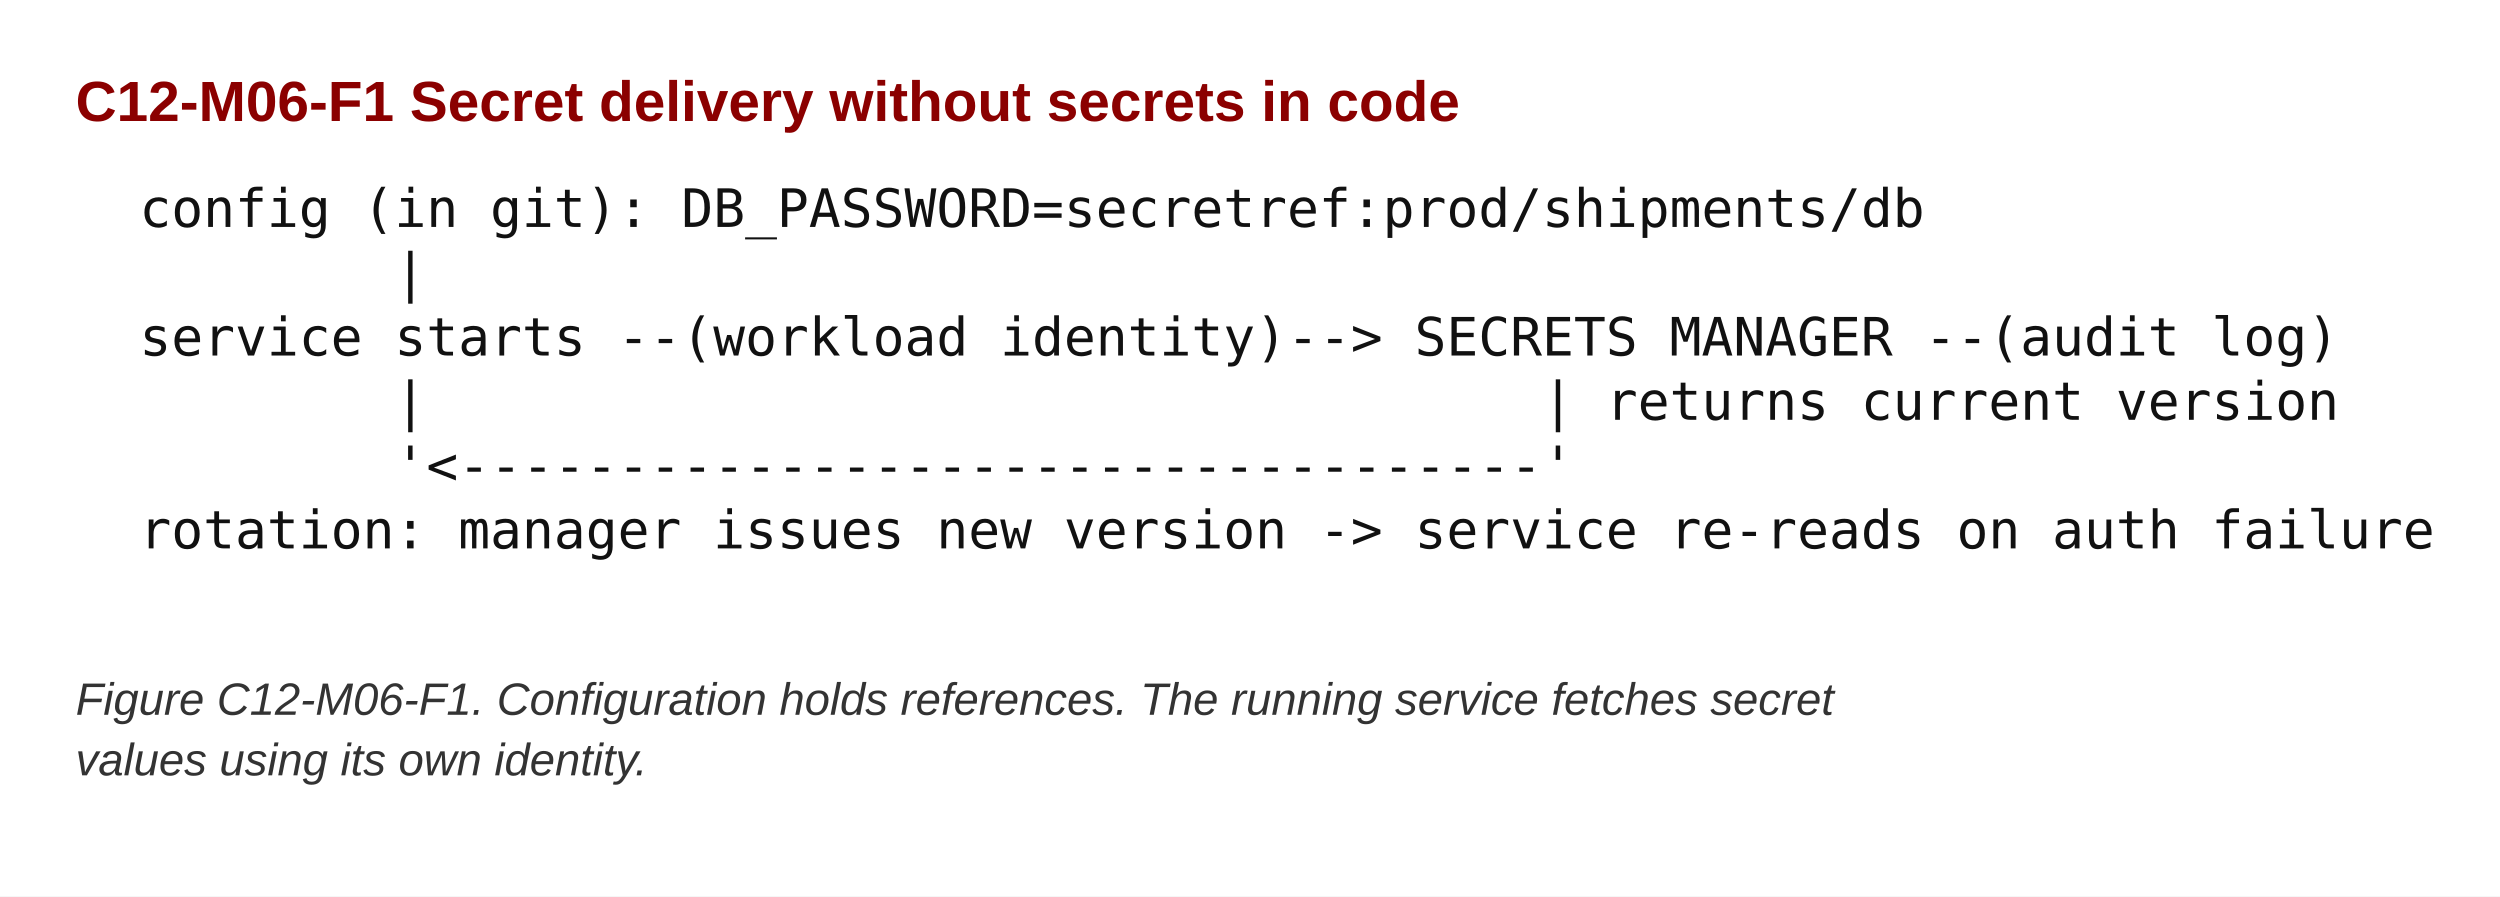
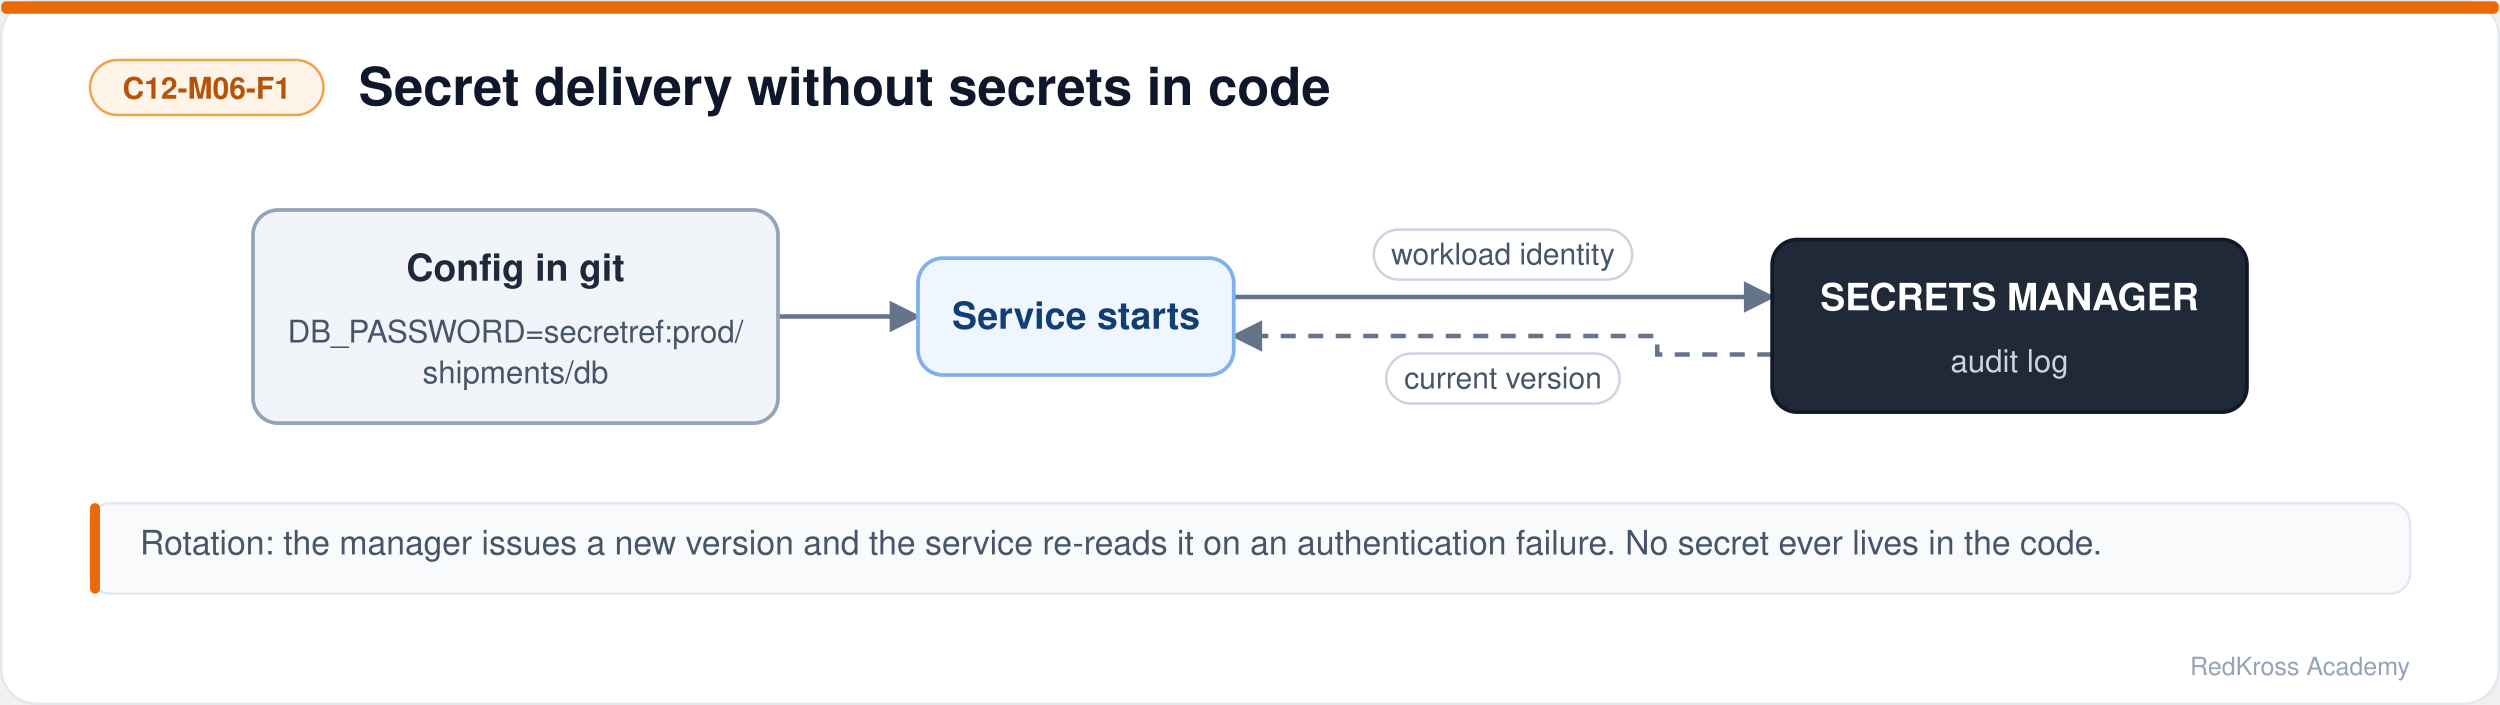
- <svg xmlns="http://www.w3.org/2000/svg" width="661" height="237" viewBox="0 0 661 237" role="img" aria-labelledby="t d">
-   <rect width="100%" height="100%" fill="#ffffff" />
-   <text x="20" y="32" font-family="Arial, sans-serif" font-size="15" font-weight="bold" fill="#8b0000">C12-M06-F1  Secret delivery without secrets in code</text>
-   <text x="20" y="60" font-family="Consolas, 'DejaVu Sans Mono', monospace" font-size="14" fill="#111111" xml:space="preserve">  config (in git): DB_PASSWORD=secretref:prod/shipments/db</text>
-   <text x="20" y="77" font-family="Consolas, 'DejaVu Sans Mono', monospace" font-size="14" fill="#111111" xml:space="preserve">          |</text>
-   <text x="20" y="94" font-family="Consolas, 'DejaVu Sans Mono', monospace" font-size="14" fill="#111111" xml:space="preserve">  service starts --(workload identity)--&gt; SECRETS MANAGER --(audit log)</text>
-   <text x="20" y="111" font-family="Consolas, 'DejaVu Sans Mono', monospace" font-size="14" fill="#111111" xml:space="preserve">          |                                   | returns current version</text>
-   <text x="20" y="128" font-family="Consolas, 'DejaVu Sans Mono', monospace" font-size="14" fill="#111111" xml:space="preserve">          '&lt;----------------------------------'</text>
-   <text x="20" y="145" font-family="Consolas, 'DejaVu Sans Mono', monospace" font-size="14" fill="#111111" xml:space="preserve">  rotation: manager issues new version -&gt; service re-reads on auth failure</text>
-   <text x="20" y="162" font-family="Consolas, 'DejaVu Sans Mono', monospace" font-size="14" fill="#111111" xml:space="preserve">  </text>
-   <text x="20" y="189" font-family="Arial, sans-serif" font-size="12" font-style="italic" fill="#333333">Figure C12-M06-F1. Configuration holds references. The running service fetches secret</text>
-   <text x="20" y="205" font-family="Arial, sans-serif" font-size="12" font-style="italic" fill="#333333">values using its own identity.</text>
+ <svg xmlns="http://www.w3.org/2000/svg" viewBox="0 0 1000 282" width="1000" height="282" role="img" aria-label="Configuration in git contains only a secret reference; the service uses its workload identity to fetch the value from a secrets manager that logs access and supports rotation.">
+   <defs>
+     <marker id="ah" viewBox="0 0 10 10" refX="9" refY="5" markerWidth="7" markerHeight="7" orient="auto-start-reverse">
+       <path d="M0,0 L10,5 L0,10 z" fill="#64748B" />
+     </marker>
+   </defs>
+   <rect x="0.5" y="0.5" width="999" height="281" rx="14" fill="#FFFFFF" stroke="#E2E8F0" />
+   <rect x="0.5" y="0.5" width="999" height="5" rx="2" fill="#EA6A0A" />
+   <rect x="36" y="24" width="93.385" height="22" rx="11" fill="#FFF4E8" stroke="#F59E4B" />
+   <text x="82.692" y="39.5" font-family="Helvetica, Arial, 'Liberation Sans', sans-serif" font-size="12" font-weight="700" fill="#B45309" text-anchor="middle">C12-M06-F1</text>
+   <text x="143.4" y="42.0" font-family="Helvetica, Arial, 'Liberation Sans', sans-serif" font-size="21" font-weight="700" fill="#0F172A" text-anchor="start">Secret delivery without secrets in code</text>
+   <g transform="translate(0,68)">
+     <g transform="translate(89.2,4) scale(1.000)">
+       <path d="M222.0,54.6 L278.0,54.6" fill="none" stroke="#64748B" stroke-width="1.8" marker-end="url(#ah)" />
+       <path d="M404.3,46.8 L619.7,46.8" fill="none" stroke="#64748B" stroke-width="1.8" marker-end="url(#ah)" />
+       <rect x="460.306" y="19.833" width="103.364" height="20" rx="10" fill="#FFFFFF" stroke="#CBD5E1" />
+       <text x="512.0" y="33.8" font-family="Helvetica, Arial, 'Liberation Sans', sans-serif" font-size="12" fill="#475569" text-anchor="middle">workload identity</text>
+       <path d="M619.7,69.8 L573.7,69.8 L573.7,62.4 L404.3,62.4" fill="none" stroke="#64748B" stroke-width="1.8" stroke-dasharray="6 5" marker-end="url(#ah)" />
+       <rect x="465.31" y="69.417" width="93.356" height="20" rx="10" fill="#FFFFFF" stroke="#CBD5E1" />
+       <text x="512.0" y="83.4" font-family="Helvetica, Arial, 'Liberation Sans', sans-serif" font-size="12" fill="#475569" text-anchor="middle">current version</text>
+       <rect x="12" y="12" width="210" height="85.25" rx="10" fill="#F1F5F9" stroke="#94A3B8" stroke-width="1.5" />
+       <text x="117.0" y="40.3" font-family="Helvetica, Arial, 'Liberation Sans', sans-serif" font-size="15" font-weight="700" fill="#1E293B" text-anchor="middle">Config in git</text>
+       <text x="117.0" y="65.0" font-family="Helvetica, Arial, 'Liberation Sans', sans-serif" font-size="12.5" fill="#475569" text-anchor="middle">DB_PASSWORD=secretref:prod/</text>
+       <text x="117.0" y="81.3" font-family="Helvetica, Arial, 'Liberation Sans', sans-serif" font-size="12.5" fill="#475569" text-anchor="middle">shipments/db</text>
+       <rect x="278" y="31.25" width="126.306" height="46.75" rx="10" fill="#EFF6FF" stroke="#7FB0EE" stroke-width="1.5" />
+       <text x="341.2" y="59.5" font-family="Helvetica, Arial, 'Liberation Sans', sans-serif" font-size="15" font-weight="700" fill="#123E73" text-anchor="middle">Service starts</text>
+       <rect x="619.67" y="23.833" width="189.906" height="69" rx="10" fill="#1F2937" stroke="#111827" stroke-width="1.5" />
+       <text x="714.6" y="52.1" font-family="Helvetica, Arial, 'Liberation Sans', sans-serif" font-size="15" font-weight="700" fill="#FFFFFF" text-anchor="middle">SECRETS MANAGER</text>
+       <text x="714.6" y="76.8" font-family="Helvetica, Arial, 'Liberation Sans', sans-serif" font-size="12.5" fill="#CBD5E1" text-anchor="middle">audit log</text>
+     </g>
+     <rect x="36" y="133.25" width="928" height="36.225" rx="8" fill="#F8FAFC" stroke="#E2E8F0" />
+     <rect x="36" y="133.25" width="4" height="36.225" rx="2" fill="#EA6A0A" />
+     <text x="56.0" y="153.8" font-family="Helvetica, Arial, 'Liberation Sans', sans-serif" font-size="13.5" fill="#475569" text-anchor="start">Rotation: the manager issues a new version and the service re-reads it on an authentication failure. No secret ever lives in the code.</text>
+   </g>
+   <text x="964" y="270" font-family="Helvetica, Arial, 'Liberation Sans', sans-serif" font-size="10" fill="#94A3B8" text-anchor="end">RedKross Academy</text>
</svg>
